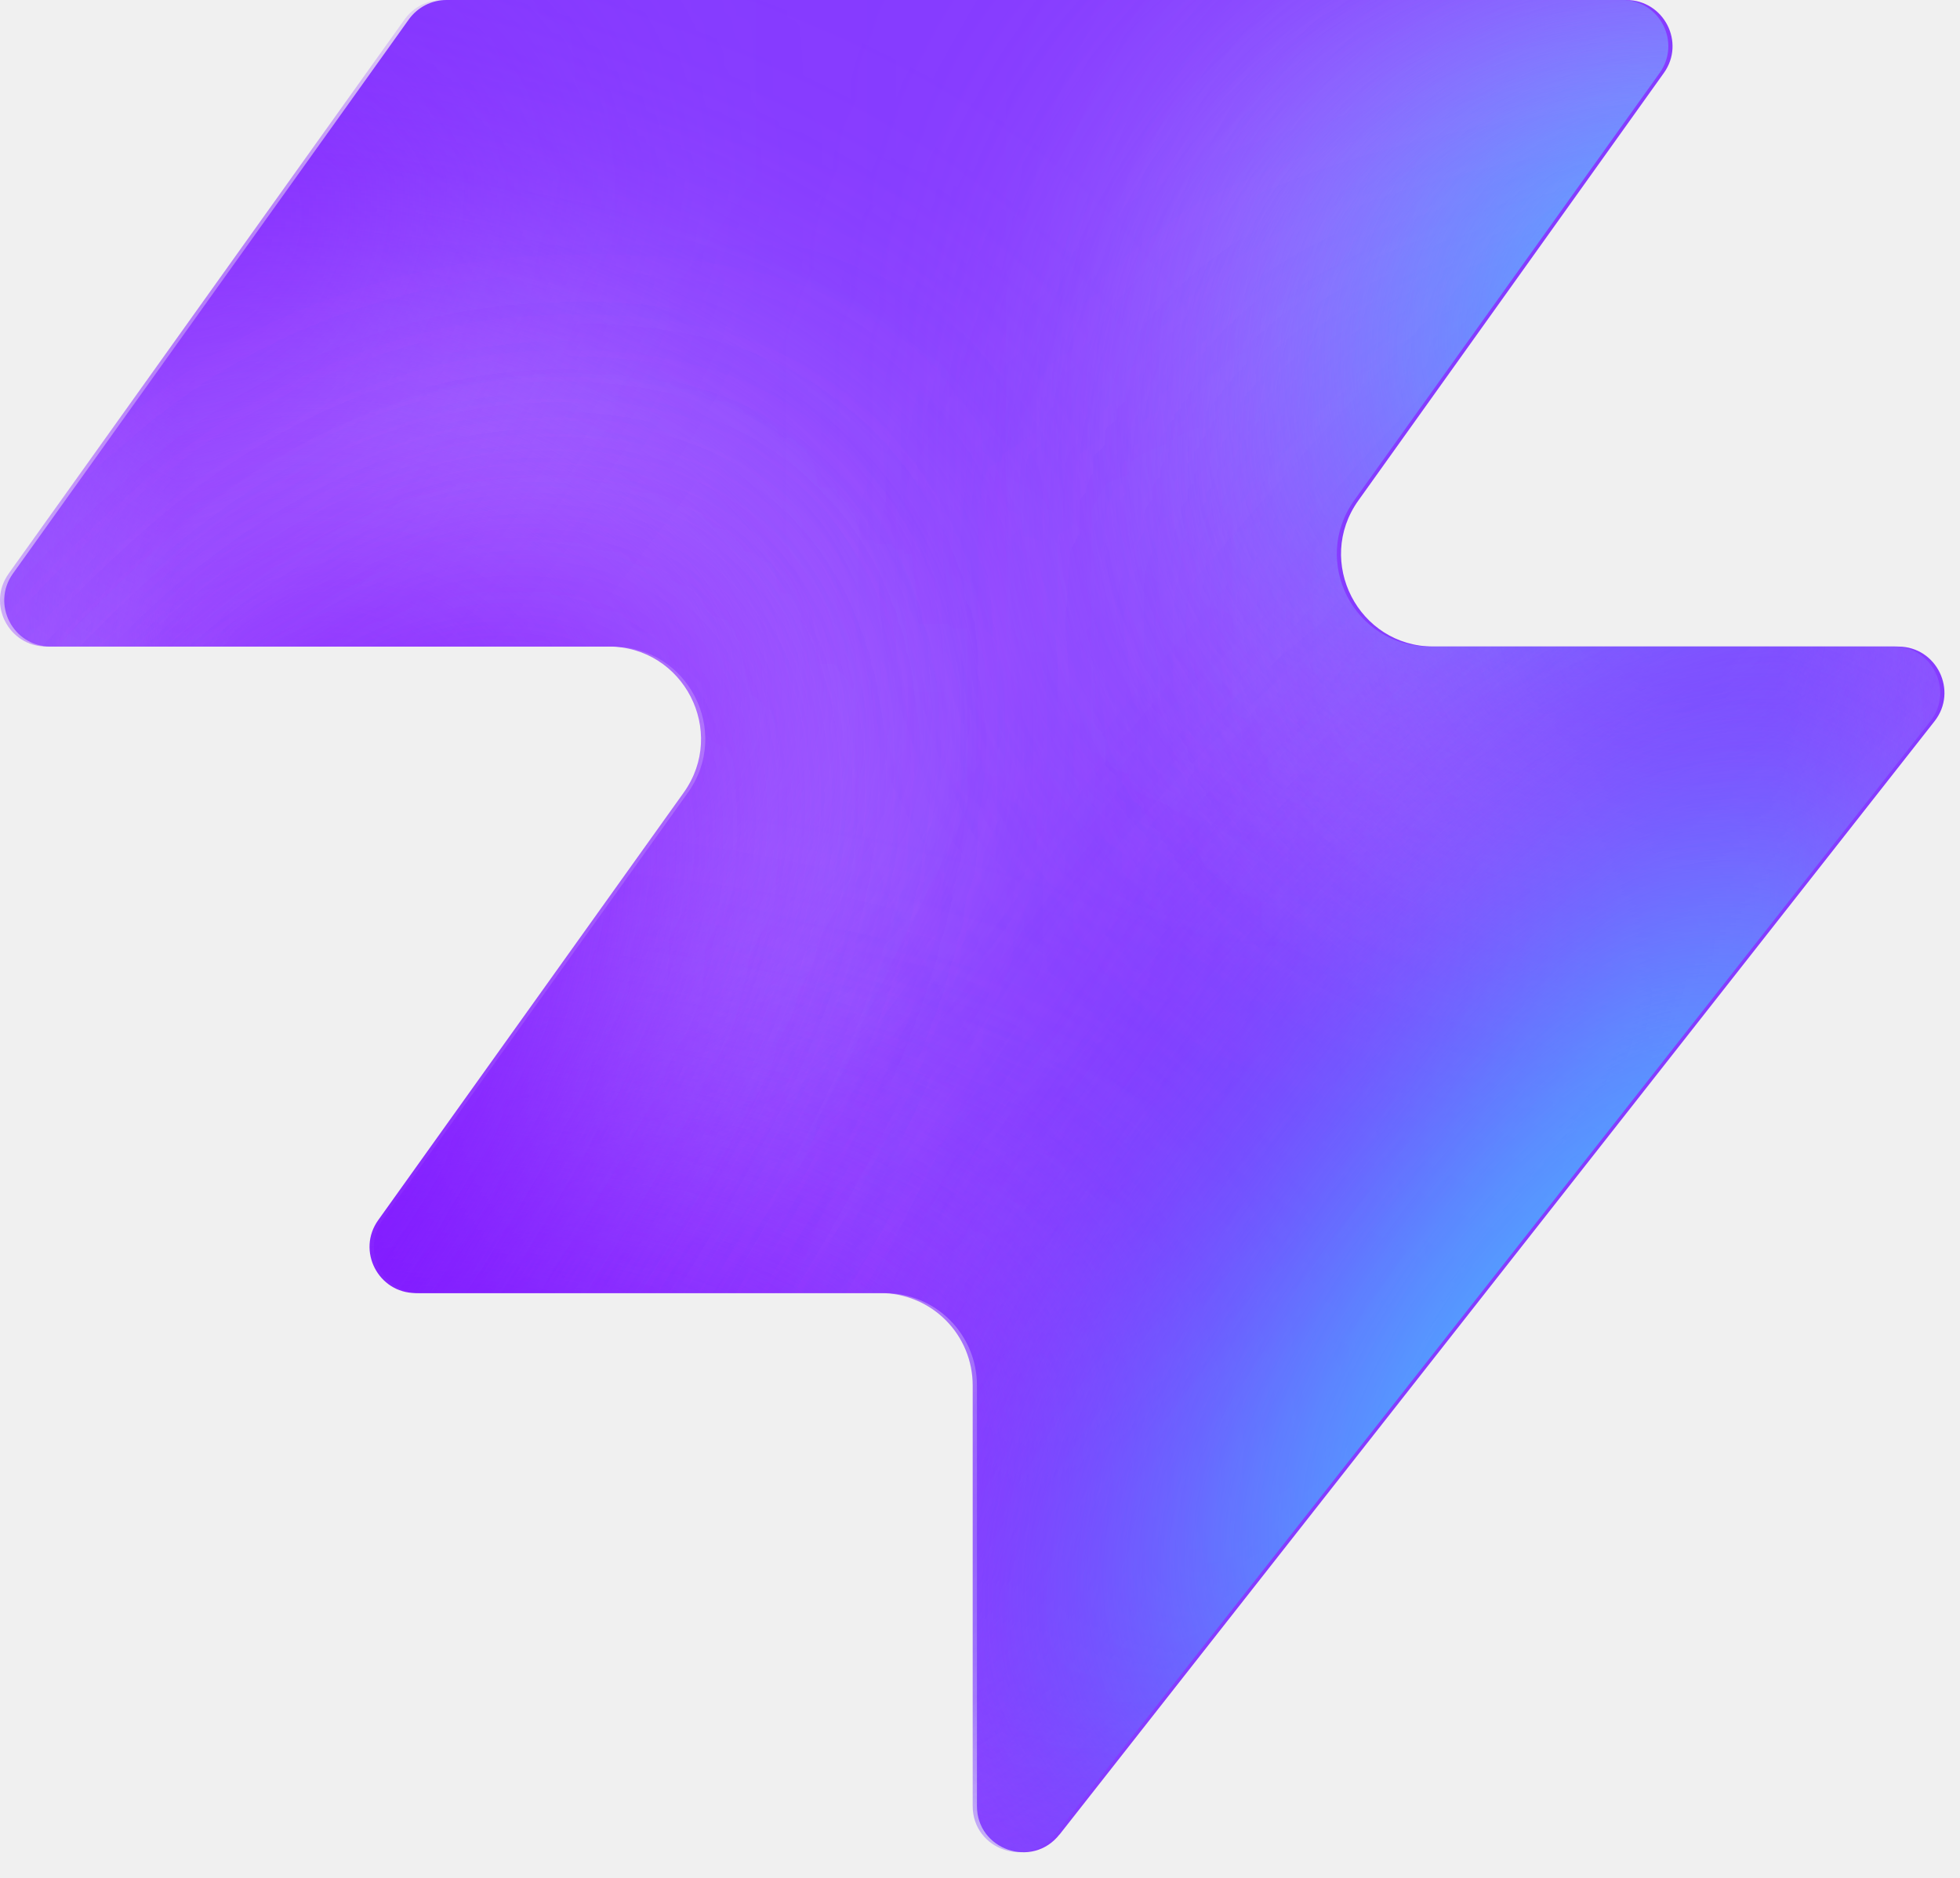
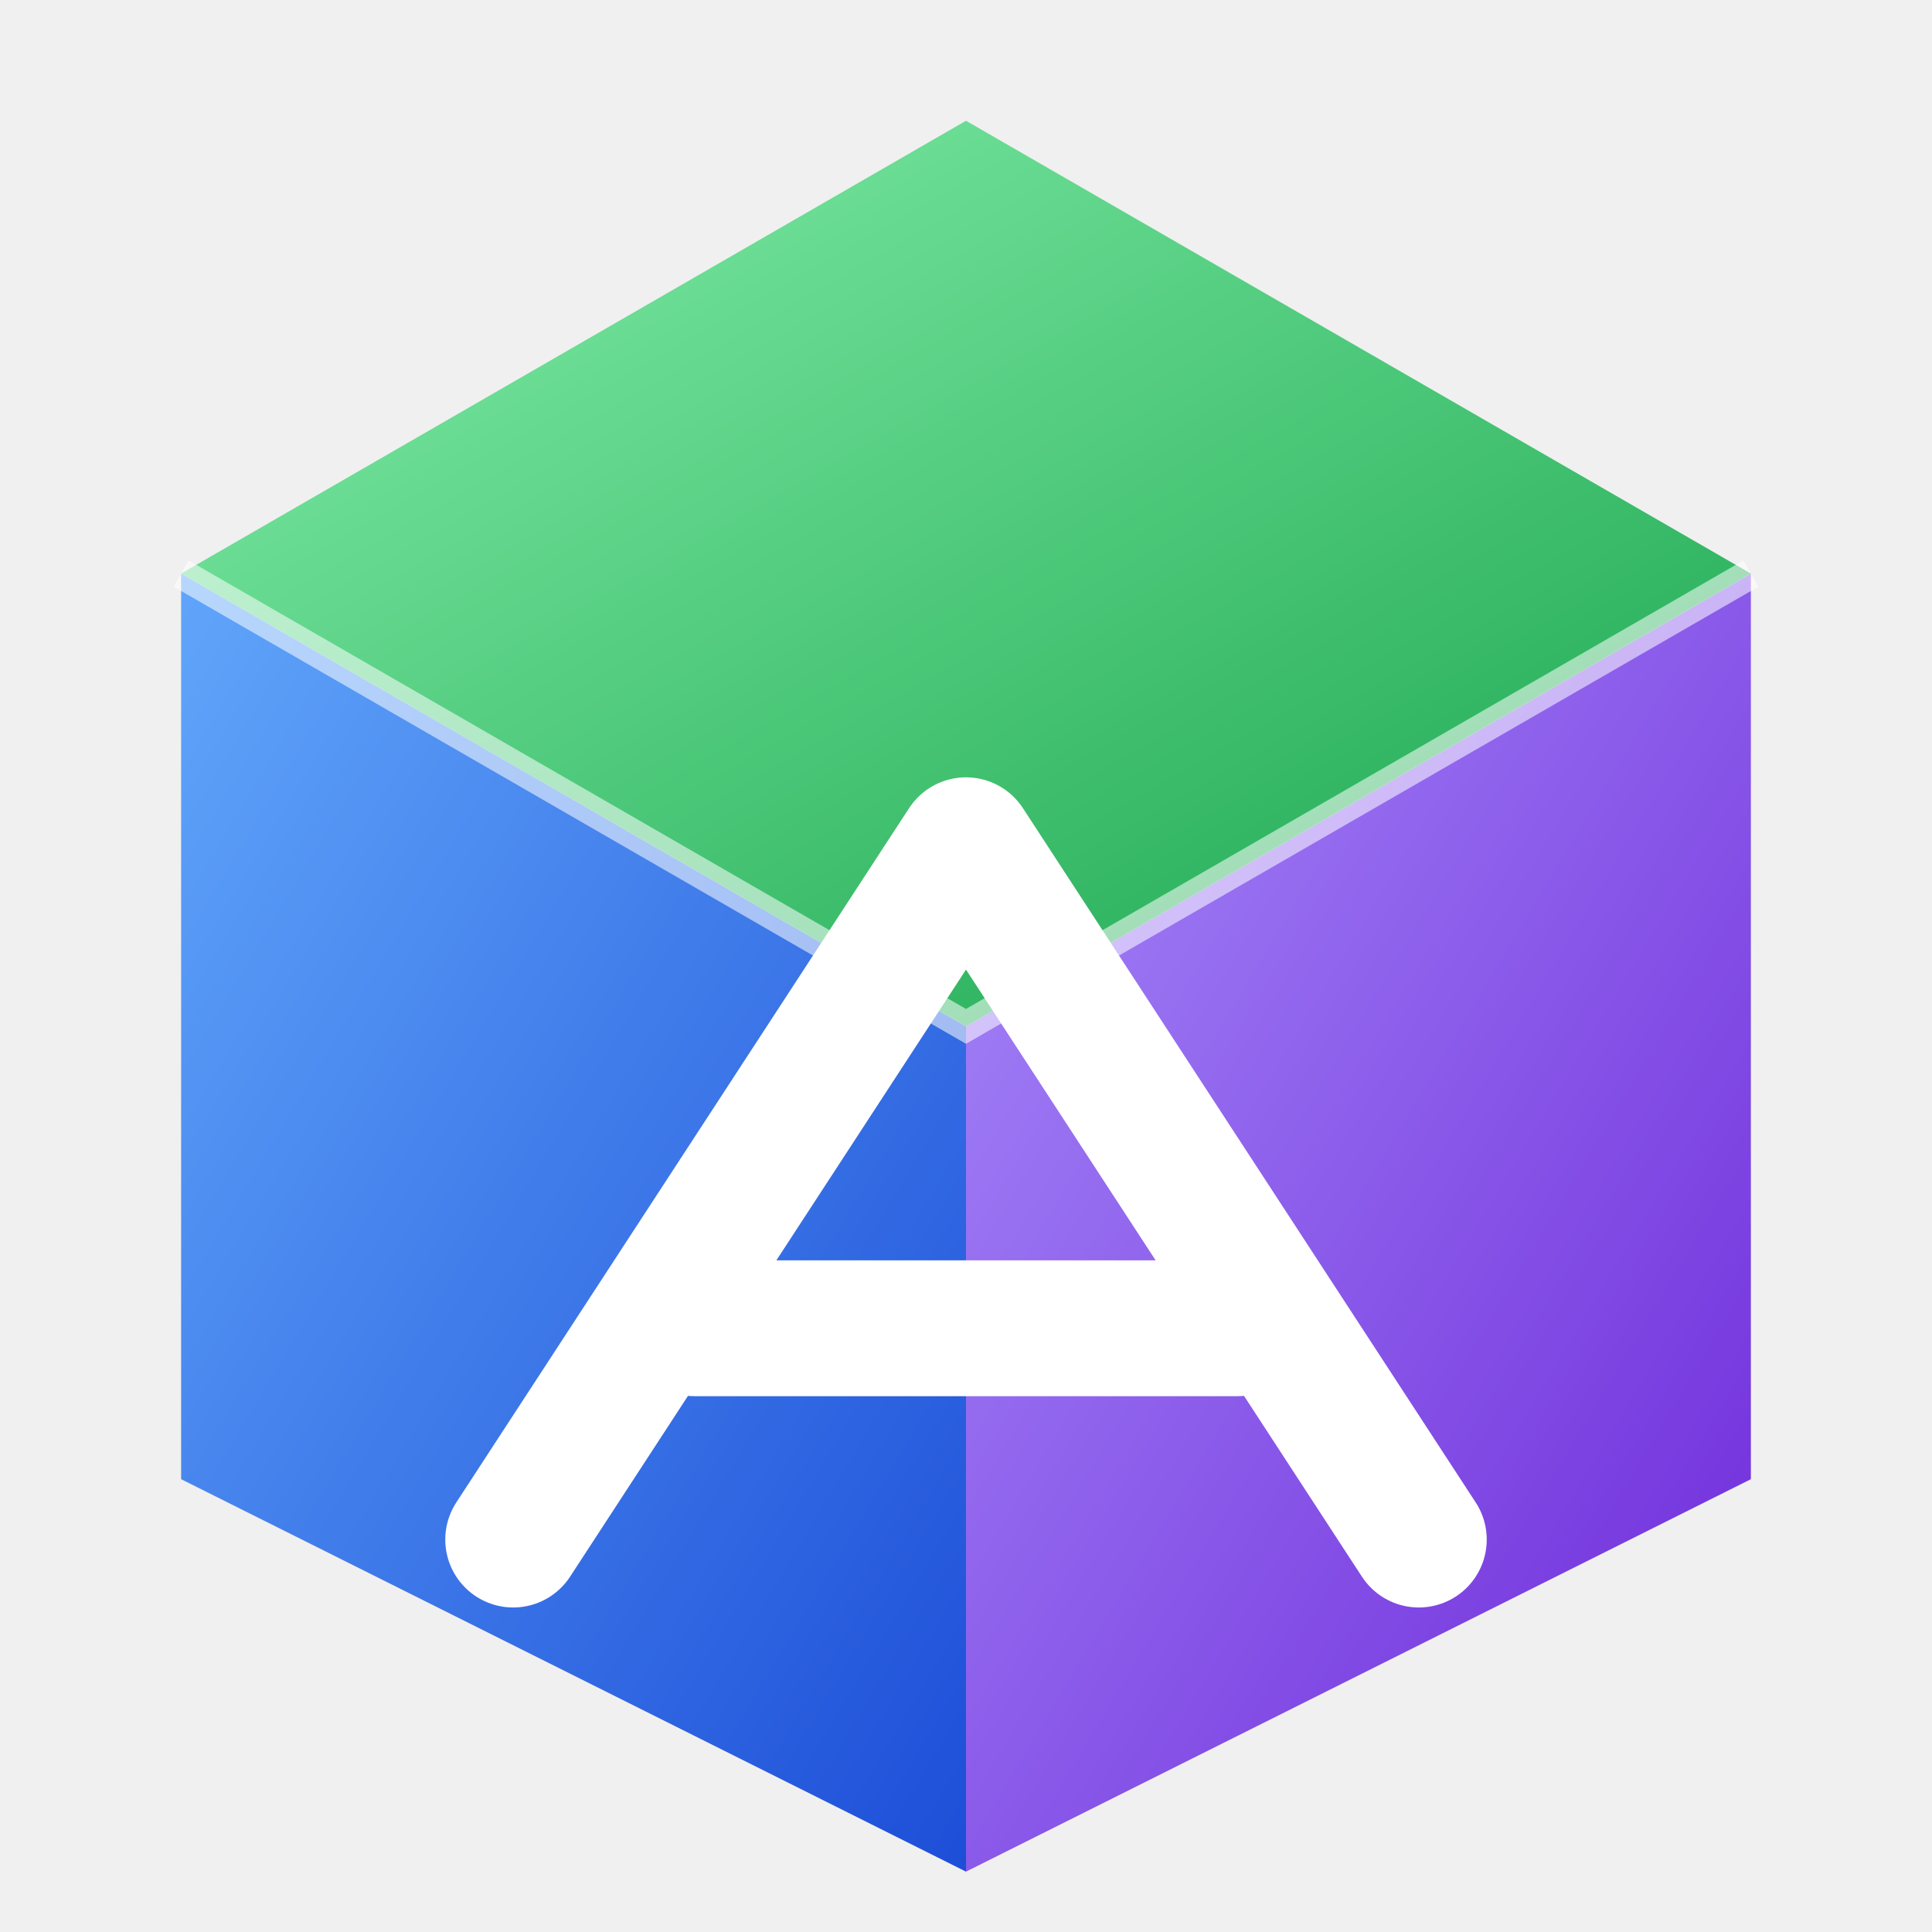
- <svg xmlns="http://www.w3.org/2000/svg" width="48" height="46" fill="none" viewBox="0 0 48 46">
-   <path fill="#863bff" d="M25.946 44.938c-.664.845-2.021.375-2.021-.698V33.937a2.26 2.26 0 0 0-2.262-2.262H10.287c-.92 0-1.456-1.04-.92-1.788l7.48-10.471c1.07-1.497 0-3.578-1.842-3.578H1.237c-.92 0-1.456-1.04-.92-1.788L10.013.474c.214-.297.556-.474.92-.474h28.894c.92 0 1.456 1.04.92 1.788l-7.48 10.471c-1.07 1.498 0 3.579 1.842 3.579h11.377c.943 0 1.473 1.088.89 1.83L25.947 44.94z" style="fill:#863bff;fill:color(display-p3 .525 .23 1);fill-opacity:1" />
-   <mask id="a" width="48" height="46" x="0" y="0" maskUnits="userSpaceOnUse" style="mask-type:alpha">
-     <path fill="#000" d="M25.842 44.938c-.664.844-2.021.375-2.021-.698V33.937a2.26 2.26 0 0 0-2.262-2.262H10.183c-.92 0-1.456-1.04-.92-1.788l7.48-10.471c1.07-1.498 0-3.579-1.842-3.579H1.133c-.92 0-1.456-1.04-.92-1.787L9.91.473c.214-.297.556-.474.92-.474h28.894c.92 0 1.456 1.04.92 1.788l-7.48 10.471c-1.07 1.498 0 3.578 1.842 3.578h11.377c.943 0 1.473 1.088.89 1.832L25.843 44.94z" style="fill:#000;fill-opacity:1" />
-   </mask>
-   <g mask="url(#a)">
-     <g filter="url(#b)">
-       <ellipse cx="5.508" cy="14.704" fill="#ede6ff" rx="5.508" ry="14.704" style="fill:#ede6ff;fill:color(display-p3 .927 .903 1);fill-opacity:1" transform="matrix(.00324 1 1 -.00324 -4.47 31.516)" />
-     </g>
-     <g filter="url(#c)">
-       <ellipse cx="10.399" cy="29.851" fill="#ede6ff" rx="10.399" ry="29.851" style="fill:#ede6ff;fill:color(display-p3 .927 .903 1);fill-opacity:1" transform="matrix(.00324 1 1 -.00324 -39.328 7.883)" />
-     </g>
-     <g filter="url(#d)">
-       <ellipse cx="5.508" cy="30.487" fill="#7e14ff" rx="5.508" ry="30.487" style="fill:#7e14ff;fill:color(display-p3 .492 .077 1);fill-opacity:1" transform="rotate(89.814 -25.913 -14.639)scale(1 -1)" />
-     </g>
-     <g filter="url(#e)">
-       <ellipse cx="5.508" cy="30.599" fill="#7e14ff" rx="5.508" ry="30.599" style="fill:#7e14ff;fill:color(display-p3 .492 .077 1);fill-opacity:1" transform="rotate(89.814 -32.644 -3.334)scale(1 -1)" />
-     </g>
-     <g filter="url(#f)">
-       <ellipse cx="5.508" cy="30.599" fill="#7e14ff" rx="5.508" ry="30.599" style="fill:#7e14ff;fill:color(display-p3 .492 .077 1);fill-opacity:1" transform="matrix(.00324 1 1 -.00324 -34.34 30.47)" />
-     </g>
-     <g filter="url(#g)">
-       <ellipse cx="14.072" cy="22.078" fill="#ede6ff" rx="14.072" ry="22.078" style="fill:#ede6ff;fill:color(display-p3 .927 .903 1);fill-opacity:1" transform="rotate(93.35 24.506 48.493)scale(-1 1)" />
-     </g>
-     <g filter="url(#h)">
-       <ellipse cx="3.47" cy="21.501" fill="#7e14ff" rx="3.47" ry="21.501" style="fill:#7e14ff;fill:color(display-p3 .492 .077 1);fill-opacity:1" transform="rotate(89.009 28.708 47.59)scale(-1 1)" />
-     </g>
-     <g filter="url(#i)">
-       <ellipse cx="3.47" cy="21.501" fill="#7e14ff" rx="3.47" ry="21.501" style="fill:#7e14ff;fill:color(display-p3 .492 .077 1);fill-opacity:1" transform="rotate(89.009 28.708 47.59)scale(-1 1)" />
-     </g>
-     <g filter="url(#j)">
-       <ellipse cx=".387" cy="8.972" fill="#7e14ff" rx="4.407" ry="29.108" style="fill:#7e14ff;fill:color(display-p3 .492 .077 1);fill-opacity:1" transform="rotate(39.51 .387 8.972)" />
-     </g>
-     <g filter="url(#k)">
-       <ellipse cx="47.523" cy="-6.092" fill="#7e14ff" rx="4.407" ry="29.108" style="fill:#7e14ff;fill:color(display-p3 .492 .077 1);fill-opacity:1" transform="rotate(37.892 47.523 -6.092)" />
-     </g>
-     <g filter="url(#l)">
-       <ellipse cx="41.412" cy="6.333" fill="#47bfff" rx="5.971" ry="9.665" style="fill:#47bfff;fill:color(display-p3 .28 .748 1);fill-opacity:1" transform="rotate(37.892 41.412 6.333)" />
-     </g>
-     <g filter="url(#m)">
-       <ellipse cx="-1.879" cy="38.332" fill="#7e14ff" rx="4.407" ry="29.108" style="fill:#7e14ff;fill:color(display-p3 .492 .077 1);fill-opacity:1" transform="rotate(37.892 -1.88 38.332)" />
-     </g>
-     <g filter="url(#n)">
-       <ellipse cx="-1.879" cy="38.332" fill="#7e14ff" rx="4.407" ry="29.108" style="fill:#7e14ff;fill:color(display-p3 .492 .077 1);fill-opacity:1" transform="rotate(37.892 -1.88 38.332)" />
-     </g>
-     <g filter="url(#o)">
-       <ellipse cx="35.651" cy="29.907" fill="#7e14ff" rx="4.407" ry="29.108" style="fill:#7e14ff;fill:color(display-p3 .492 .077 1);fill-opacity:1" transform="rotate(37.892 35.651 29.907)" />
-     </g>
-     <g filter="url(#p)">
-       <ellipse cx="38.418" cy="32.4" fill="#47bfff" rx="5.971" ry="15.297" style="fill:#47bfff;fill:color(display-p3 .28 .748 1);fill-opacity:1" transform="rotate(37.892 38.418 32.4)" />
-     </g>
-   </g>
+ <svg xmlns="http://www.w3.org/2000/svg" viewBox="0 0 64 64">
  <defs>
-     <filter id="b" width="60.045" height="41.654" x="-19.77" y="16.149" color-interpolation-filters="sRGB" filterUnits="userSpaceOnUse">
-       <feFlood flood-opacity="0" result="BackgroundImageFix" />
-       <feBlend in="SourceGraphic" in2="BackgroundImageFix" result="shape" />
-       <feGaussianBlur result="effect1_foregroundBlur_2002_17158" stdDeviation="7.659" />
-     </filter>
-     <filter id="c" width="90.34" height="51.437" x="-54.613" y="-7.533" color-interpolation-filters="sRGB" filterUnits="userSpaceOnUse">
-       <feFlood flood-opacity="0" result="BackgroundImageFix" />
-       <feBlend in="SourceGraphic" in2="BackgroundImageFix" result="shape" />
-       <feGaussianBlur result="effect1_foregroundBlur_2002_17158" stdDeviation="7.659" />
-     </filter>
-     <filter id="d" width="79.355" height="29.4" x="-49.64" y="2.03" color-interpolation-filters="sRGB" filterUnits="userSpaceOnUse">
-       <feFlood flood-opacity="0" result="BackgroundImageFix" />
-       <feBlend in="SourceGraphic" in2="BackgroundImageFix" result="shape" />
-       <feGaussianBlur result="effect1_foregroundBlur_2002_17158" stdDeviation="4.596" />
-     </filter>
-     <filter id="e" width="79.579" height="29.4" x="-45.045" y="20.029" color-interpolation-filters="sRGB" filterUnits="userSpaceOnUse">
-       <feFlood flood-opacity="0" result="BackgroundImageFix" />
-       <feBlend in="SourceGraphic" in2="BackgroundImageFix" result="shape" />
-       <feGaussianBlur result="effect1_foregroundBlur_2002_17158" stdDeviation="4.596" />
-     </filter>
-     <filter id="f" width="79.579" height="29.4" x="-43.513" y="21.178" color-interpolation-filters="sRGB" filterUnits="userSpaceOnUse">
-       <feFlood flood-opacity="0" result="BackgroundImageFix" />
-       <feBlend in="SourceGraphic" in2="BackgroundImageFix" result="shape" />
-       <feGaussianBlur result="effect1_foregroundBlur_2002_17158" stdDeviation="4.596" />
-     </filter>
-     <filter id="g" width="74.749" height="58.852" x="15.756" y="-17.901" color-interpolation-filters="sRGB" filterUnits="userSpaceOnUse">
-       <feFlood flood-opacity="0" result="BackgroundImageFix" />
-       <feBlend in="SourceGraphic" in2="BackgroundImageFix" result="shape" />
-       <feGaussianBlur result="effect1_foregroundBlur_2002_17158" stdDeviation="7.659" />
-     </filter>
-     <filter id="h" width="61.377" height="25.362" x="23.548" y="2.284" color-interpolation-filters="sRGB" filterUnits="userSpaceOnUse">
-       <feFlood flood-opacity="0" result="BackgroundImageFix" />
-       <feBlend in="SourceGraphic" in2="BackgroundImageFix" result="shape" />
-       <feGaussianBlur result="effect1_foregroundBlur_2002_17158" stdDeviation="4.596" />
-     </filter>
-     <filter id="i" width="61.377" height="25.362" x="23.548" y="2.284" color-interpolation-filters="sRGB" filterUnits="userSpaceOnUse">
-       <feFlood flood-opacity="0" result="BackgroundImageFix" />
-       <feBlend in="SourceGraphic" in2="BackgroundImageFix" result="shape" />
-       <feGaussianBlur result="effect1_foregroundBlur_2002_17158" stdDeviation="4.596" />
-     </filter>
-     <filter id="j" width="56.045" height="63.649" x="-27.636" y="-22.853" color-interpolation-filters="sRGB" filterUnits="userSpaceOnUse">
-       <feFlood flood-opacity="0" result="BackgroundImageFix" />
-       <feBlend in="SourceGraphic" in2="BackgroundImageFix" result="shape" />
-       <feGaussianBlur result="effect1_foregroundBlur_2002_17158" stdDeviation="4.596" />
-     </filter>
-     <filter id="k" width="54.814" height="64.646" x="20.116" y="-38.415" color-interpolation-filters="sRGB" filterUnits="userSpaceOnUse">
-       <feFlood flood-opacity="0" result="BackgroundImageFix" />
-       <feBlend in="SourceGraphic" in2="BackgroundImageFix" result="shape" />
-       <feGaussianBlur result="effect1_foregroundBlur_2002_17158" stdDeviation="4.596" />
-     </filter>
-     <filter id="l" width="33.541" height="35.313" x="24.641" y="-11.323" color-interpolation-filters="sRGB" filterUnits="userSpaceOnUse">
-       <feFlood flood-opacity="0" result="BackgroundImageFix" />
-       <feBlend in="SourceGraphic" in2="BackgroundImageFix" result="shape" />
-       <feGaussianBlur result="effect1_foregroundBlur_2002_17158" stdDeviation="4.596" />
-     </filter>
-     <filter id="m" width="54.814" height="64.646" x="-29.286" y="6.009" color-interpolation-filters="sRGB" filterUnits="userSpaceOnUse">
-       <feFlood flood-opacity="0" result="BackgroundImageFix" />
-       <feBlend in="SourceGraphic" in2="BackgroundImageFix" result="shape" />
-       <feGaussianBlur result="effect1_foregroundBlur_2002_17158" stdDeviation="4.596" />
-     </filter>
-     <filter id="n" width="54.814" height="64.646" x="-29.286" y="6.009" color-interpolation-filters="sRGB" filterUnits="userSpaceOnUse">
-       <feFlood flood-opacity="0" result="BackgroundImageFix" />
-       <feBlend in="SourceGraphic" in2="BackgroundImageFix" result="shape" />
-       <feGaussianBlur result="effect1_foregroundBlur_2002_17158" stdDeviation="4.596" />
-     </filter>
-     <filter id="o" width="54.814" height="64.646" x="8.244" y="-2.416" color-interpolation-filters="sRGB" filterUnits="userSpaceOnUse">
-       <feFlood flood-opacity="0" result="BackgroundImageFix" />
-       <feBlend in="SourceGraphic" in2="BackgroundImageFix" result="shape" />
-       <feGaussianBlur result="effect1_foregroundBlur_2002_17158" stdDeviation="4.596" />
-     </filter>
-     <filter id="p" width="39.409" height="43.623" x="18.713" y="10.588" color-interpolation-filters="sRGB" filterUnits="userSpaceOnUse">
-       <feFlood flood-opacity="0" result="BackgroundImageFix" />
-       <feBlend in="SourceGraphic" in2="BackgroundImageFix" result="shape" />
-       <feGaussianBlur result="effect1_foregroundBlur_2002_17158" stdDeviation="4.596" />
-     </filter>
+     <linearGradient id="l" x1="0" y1="0" x2="1" y2="1">
+       <stop offset="0" stop-color="#60a5fa" />
+       <stop offset="1" stop-color="#1d4ed8" />
+     </linearGradient>
+     <linearGradient id="r" x1="0" y1="0" x2="1" y2="1">
+       <stop offset="0" stop-color="#a78bfa" />
+       <stop offset="1" stop-color="#6d28d9" />
+     </linearGradient>
+     <linearGradient id="t" x1="0" y1="0" x2="1" y2="1">
+       <stop offset="0" stop-color="#86efac" />
+       <stop offset="1" stop-color="#16a34a" />
+     </linearGradient>
  </defs>
+   <path d="M6 19 32 34v28L6 49Z" fill="url(#l)" />
+   <path d="M58 19 32 34v28l26-13Z" fill="url(#r)" />
+   <path d="M32 4 58 19 32 34 6 19Z" fill="url(#t)" />
+   <path d="M6 19 32 34 58 19" fill="none" stroke="#fff" stroke-opacity=".55" />
+   <path d="M17 47 32 24l15 23M23 40h18" transform="translate(0 4)" fill="none" stroke="#fff" stroke-width="4.5" stroke-linecap="round" stroke-linejoin="round" />
</svg>
